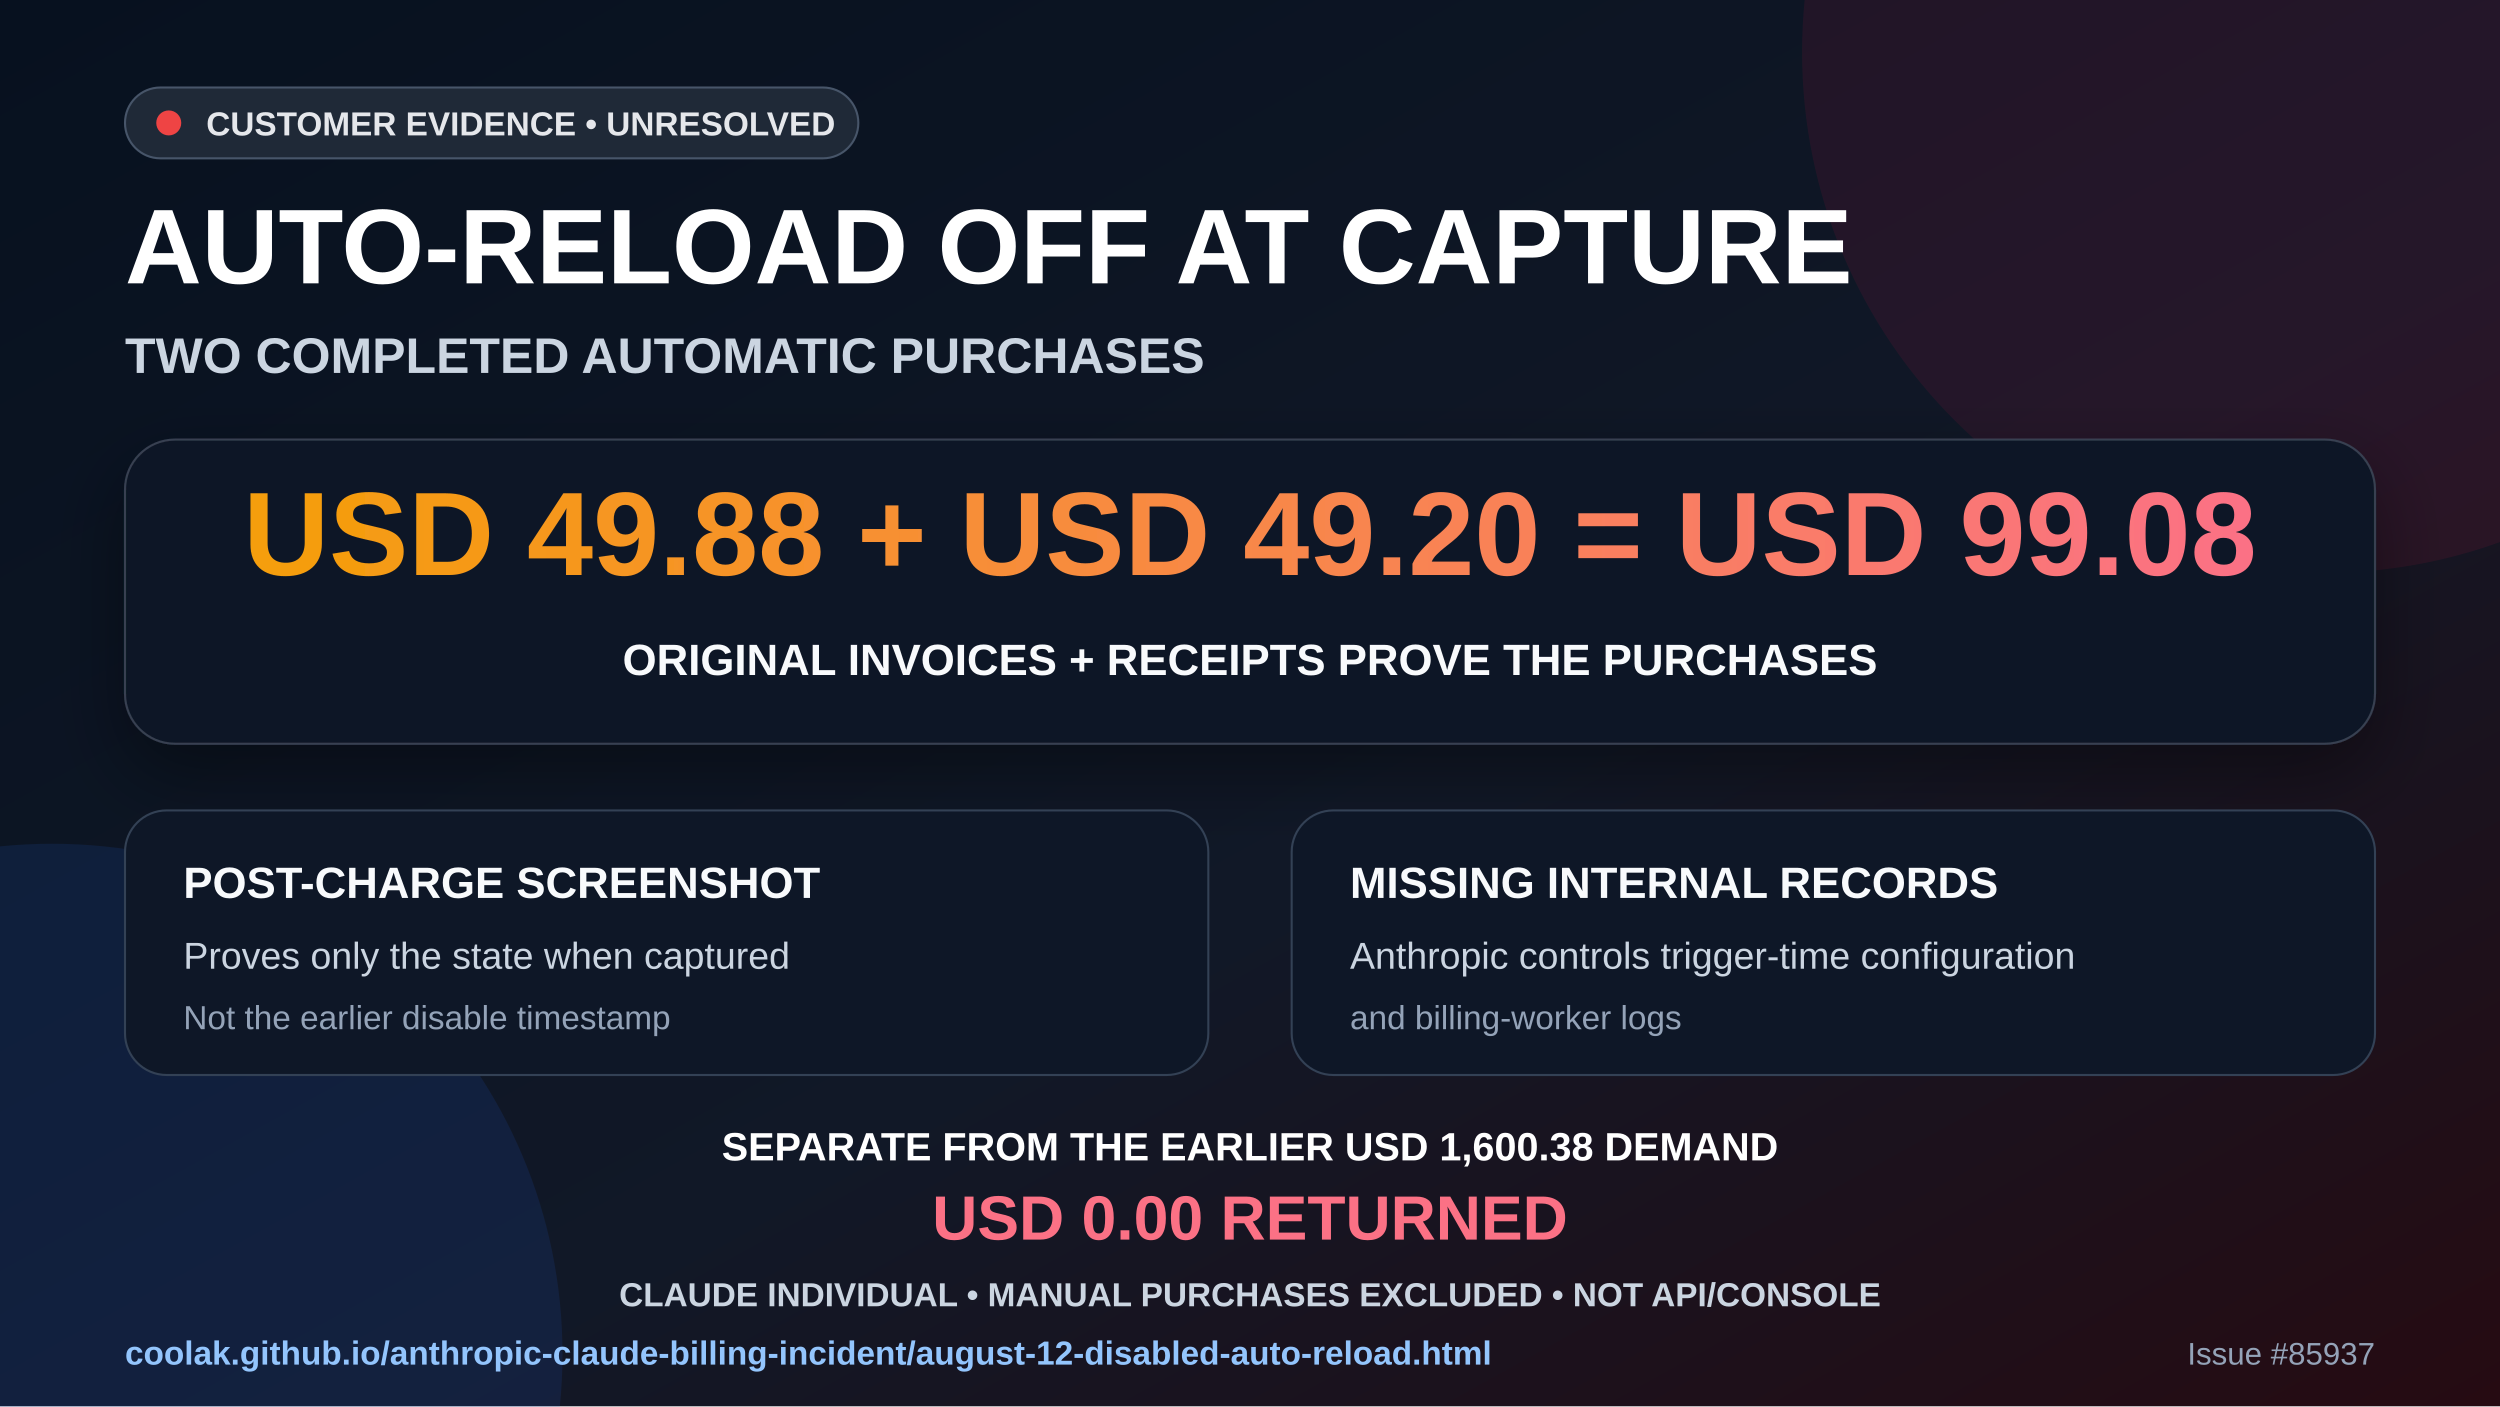
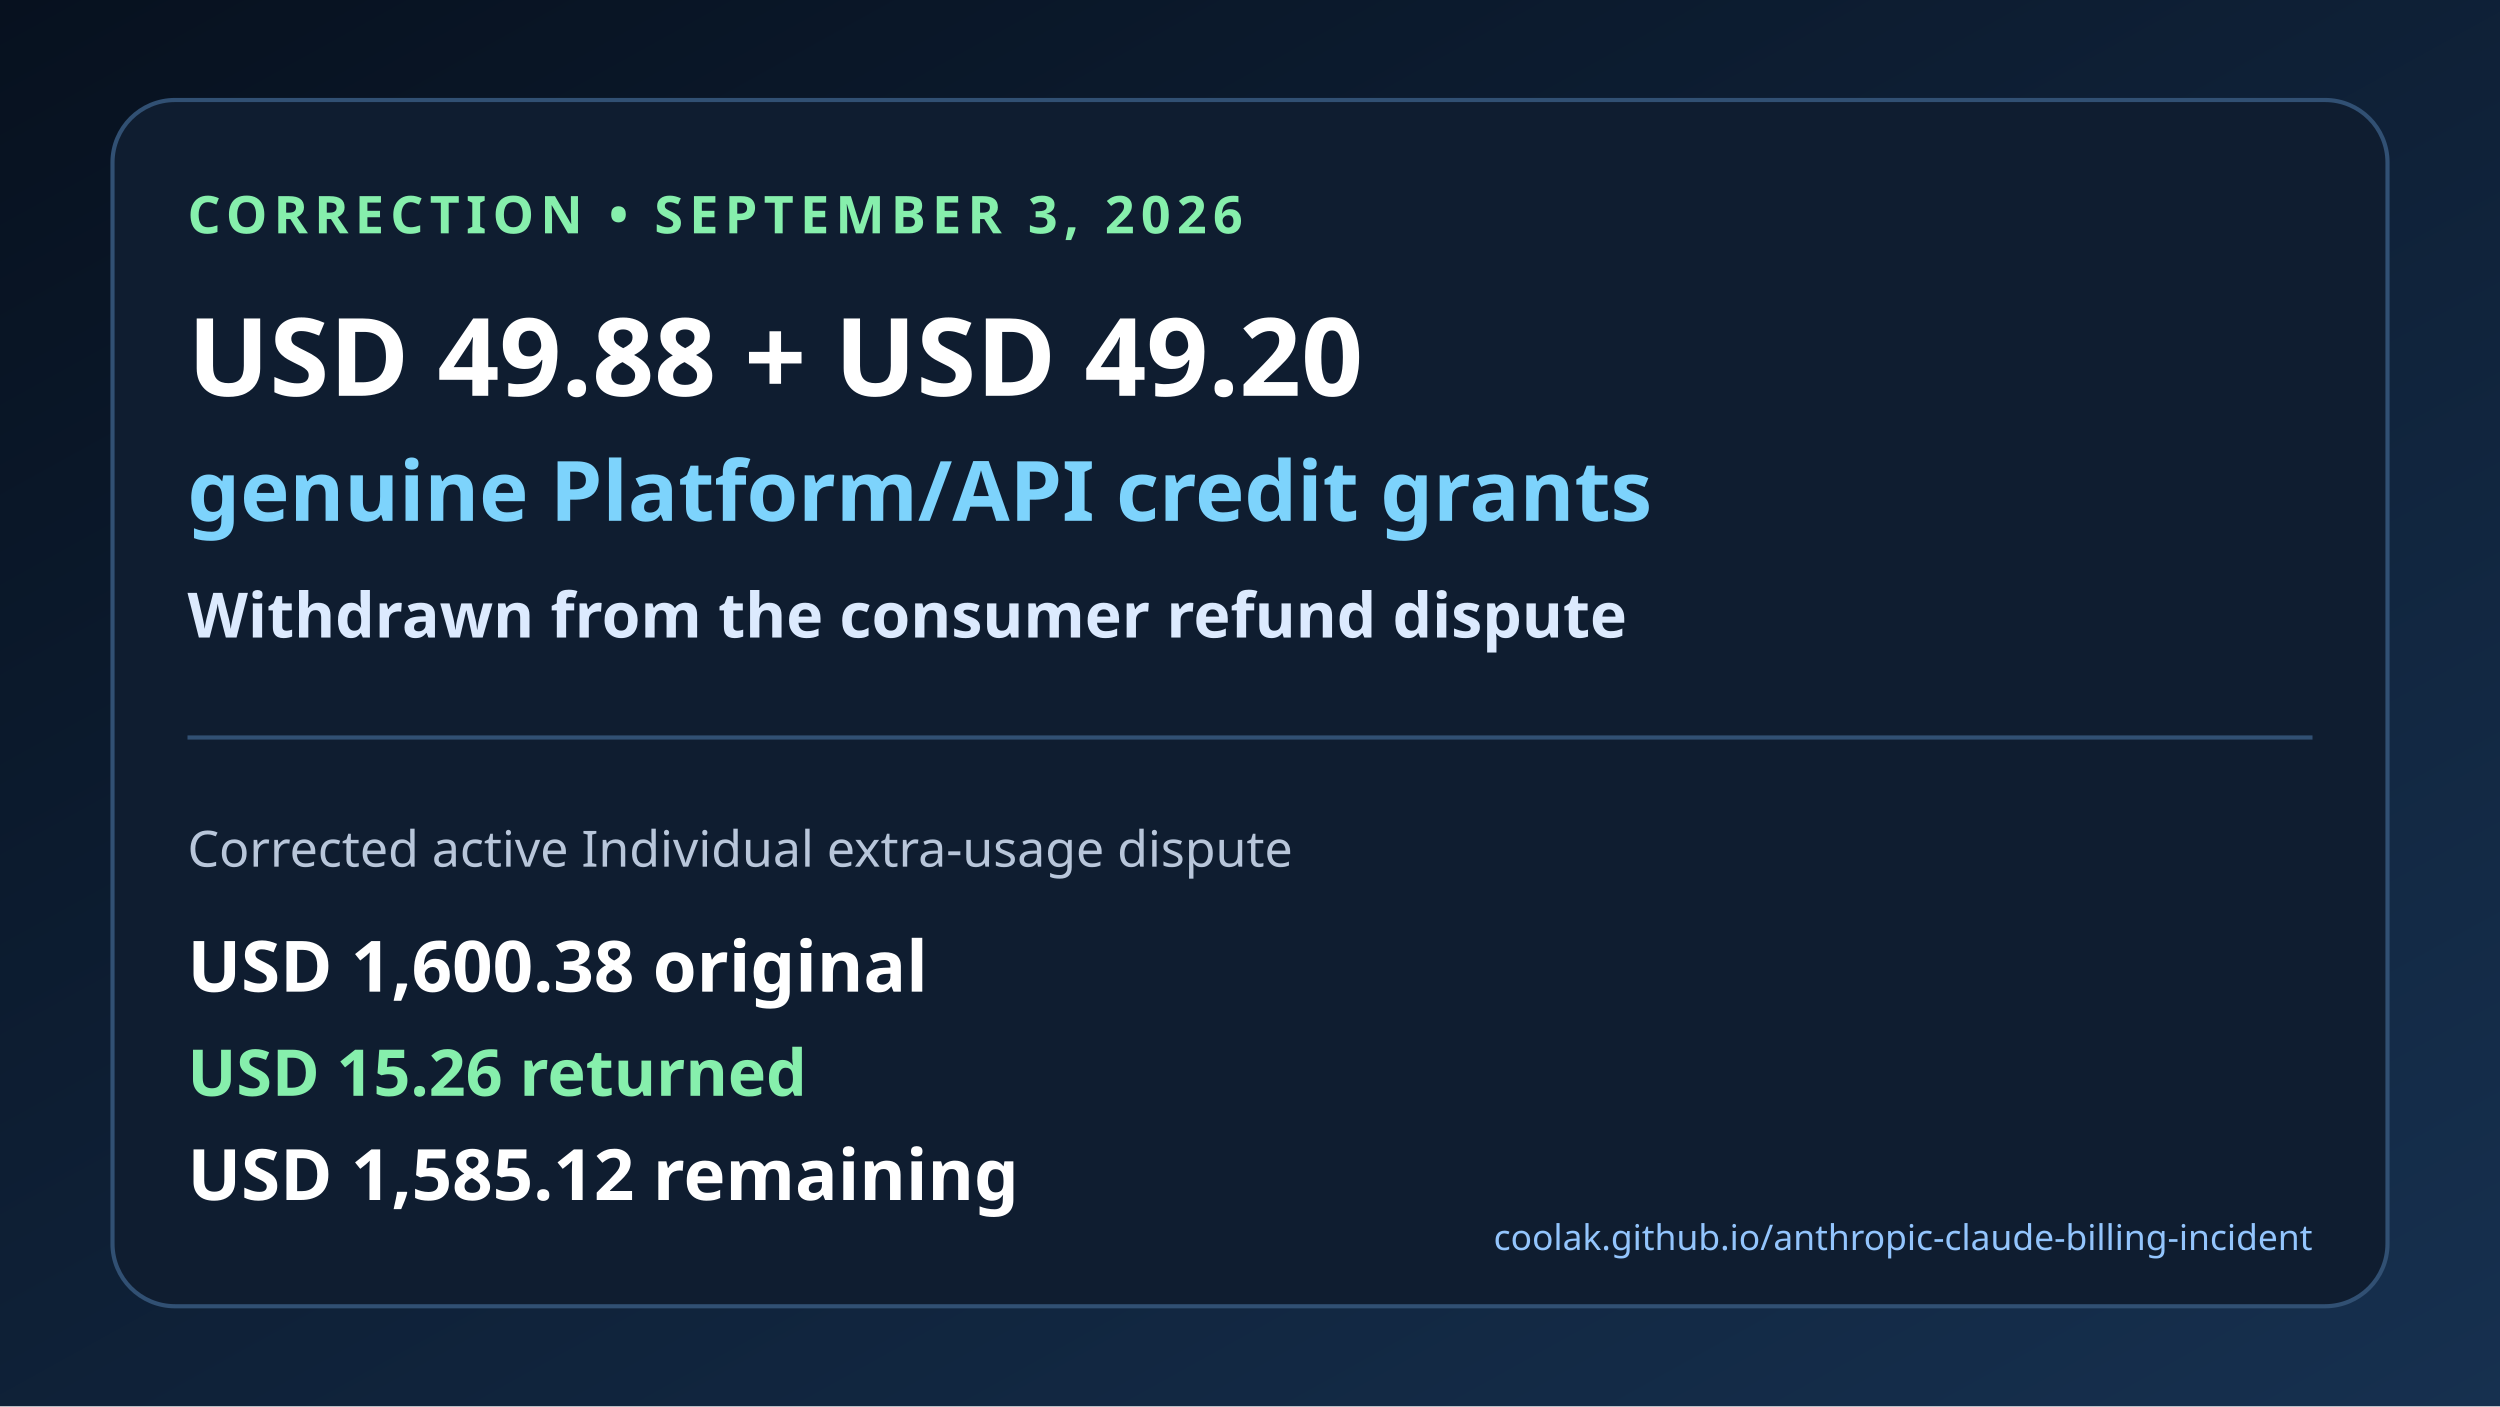
<svg xmlns="http://www.w3.org/2000/svg" width="1200" height="675" viewBox="0 0 1200 675" role="img" aria-labelledby="title desc">
  <defs>
-     <linearGradient id="bg" x1="0" y1="0" x2="1" y2="1">
-       <stop offset="0" stop-color="#07111f" />
-       <stop offset=".58" stop-color="#111827" />
-       <stop offset="1" stop-color="#260b12" />
+     <linearGradient id="bg" x1="0" x2="1" y1="0" y2="1">
+       <stop stop-color="#07111f" />
+       <stop offset="1" stop-color="#16304f" />
    </linearGradient>
-     <linearGradient id="money" x1="0" y1="0" x2="1" y2="0">
-       <stop offset="0" stop-color="#f59e0b" />
-       <stop offset="1" stop-color="#fb7185" />
-     </linearGradient>
-     <filter id="shadow" x="-20%" y="-20%" width="140%" height="150%">
-       <feDropShadow dx="0" dy="14" stdDeviation="18" flood-color="#000000" flood-opacity=".40" />
-     </filter>
  </defs>
  <rect width="1200" height="675" fill="url(#bg)" />
-   <circle cx="1115" cy="25" r="250" fill="#be123c" opacity=".12" />
-   <circle cx="25" cy="650" r="245" fill="#2563eb" opacity=".12" />
-   <g font-family="Arial, Helvetica, sans-serif">
-     <g transform="translate(60 42)">
-       <rect width="352" height="34" rx="17" fill="#1f2937" stroke="#475569" />
-       <circle cx="21" cy="17" r="6" fill="#ef4444" />
-       <text x="39" y="23" fill="#e5e7eb" font-size="16" font-weight="700">CUSTOMER EVIDENCE • UNRESOLVED</text>
-     </g>
-     <text x="60" y="136" fill="#ffffff" font-size="51" font-weight="900">AUTO-RELOAD OFF AT CAPTURE</text>
-     <text x="60" y="179" fill="#cbd5e1" font-size="24" font-weight="700">TWO COMPLETED AUTOMATIC PURCHASES</text>
-     <g filter="url(#shadow)">
-       <rect x="60" y="211" width="1080" height="146" rx="24" fill="#101827" stroke="#374151" />
-       <text x="600" y="276" text-anchor="middle" fill="url(#money)" font-size="57" font-weight="900">USD 49.88 + USD 49.20 = USD 99.08</text>
-       <text x="600" y="324" text-anchor="middle" fill="#f8fafc" font-size="21" font-weight="800">ORIGINAL INVOICES + RECEIPTS PROVE THE PURCHASES</text>
-     </g>
-     <g transform="translate(60 389)">
-       <rect width="520" height="127" rx="20" fill="#0e1727" stroke="#334155" />
-       <text x="28" y="42" fill="#f8fafc" font-size="21" font-weight="800">POST-CHARGE SCREENSHOT</text>
-       <text x="28" y="76" fill="#cbd5e1" font-size="18">Proves only the state when captured</text>
-       <text x="28" y="105" fill="#94a3b8" font-size="16">Not the earlier disable timestamp</text>
-     </g>
-     <g transform="translate(620 389)">
-       <rect width="520" height="127" rx="20" fill="#0e1727" stroke="#334155" />
-       <text x="28" y="42" fill="#f8fafc" font-size="21" font-weight="800">MISSING INTERNAL RECORDS</text>
-       <text x="28" y="76" fill="#cbd5e1" font-size="18">Anthropic controls trigger-time configuration</text>
-       <text x="28" y="105" fill="#94a3b8" font-size="16">and billing-worker logs</text>
-     </g>
-     <text x="600" y="557" text-anchor="middle" fill="#ffffff" font-size="19" font-weight="800">SEPARATE FROM THE EARLIER USD 1,600.38 DEMAND</text>
-     <text x="600" y="595" text-anchor="middle" fill="#fb7185" font-size="30" font-weight="900">USD 0.00 RETURNED</text>
-     <text x="600" y="627" text-anchor="middle" fill="#cbd5e1" font-size="16" font-weight="700">CLAUDE INDIVIDUAL • MANUAL PURCHASES EXCLUDED • NOT API/CONSOLE</text>
-     <text x="60" y="655" fill="#93c5fd" font-size="16" font-weight="700">coolak.github.io/anthropic-claude-billing-incident/august-12-disabled-auto-reload.html</text>
-     <text x="1140" y="655" fill="#94a3b8" font-size="15" text-anchor="end">Issue #85937</text>
-   </g>
+   <rect x="54" y="48" width="1092" height="579" rx="30" fill="#0f1d30" stroke="#315073" stroke-width="2" />
+   <text x="90" y="112" fill="#86efac" font-family="system-ui,sans-serif" font-size="25" font-weight="800" letter-spacing="3">CORRECTION • SEPTEMBER 3, 2026</text>
+   <text x="90" y="190" fill="#ffffff" font-family="system-ui,sans-serif" font-size="52" font-weight="900">USD 49.88 + USD 49.20</text>
+   <text x="90" y="250" fill="#7dd3fc" font-family="system-ui,sans-serif" font-size="40" font-weight="850">genuine Platform/API credit grants</text>
+   <text x="90" y="306" fill="#dceafe" font-family="system-ui,sans-serif" font-size="30" font-weight="700">Withdrawn from the consumer refund dispute</text>
+   <line x1="90" x2="1110" y1="354" y2="354" stroke="#315073" stroke-width="2" />
+   <text x="90" y="416" fill="#b8c6da" font-family="system-ui,sans-serif" font-size="24">Corrected active Individual extra-usage dispute</text>
+   <text x="90" y="476" fill="#ffffff" font-family="system-ui,sans-serif" font-size="34" font-weight="850">USD 1,600.38 original</text>
+   <text x="90" y="526" fill="#86efac" font-family="system-ui,sans-serif" font-size="31" font-weight="800">USD 15.26 returned</text>
+   <text x="90" y="576" fill="#ffffff" font-family="system-ui,sans-serif" font-size="34" font-weight="900">USD 1,585.12 remaining</text>
+   <text x="1110" y="600" text-anchor="end" fill="#93c5fd" font-family="system-ui,sans-serif" font-size="17">coolak.github.io/anthropic-claude-billing-incident</text>
</svg>
